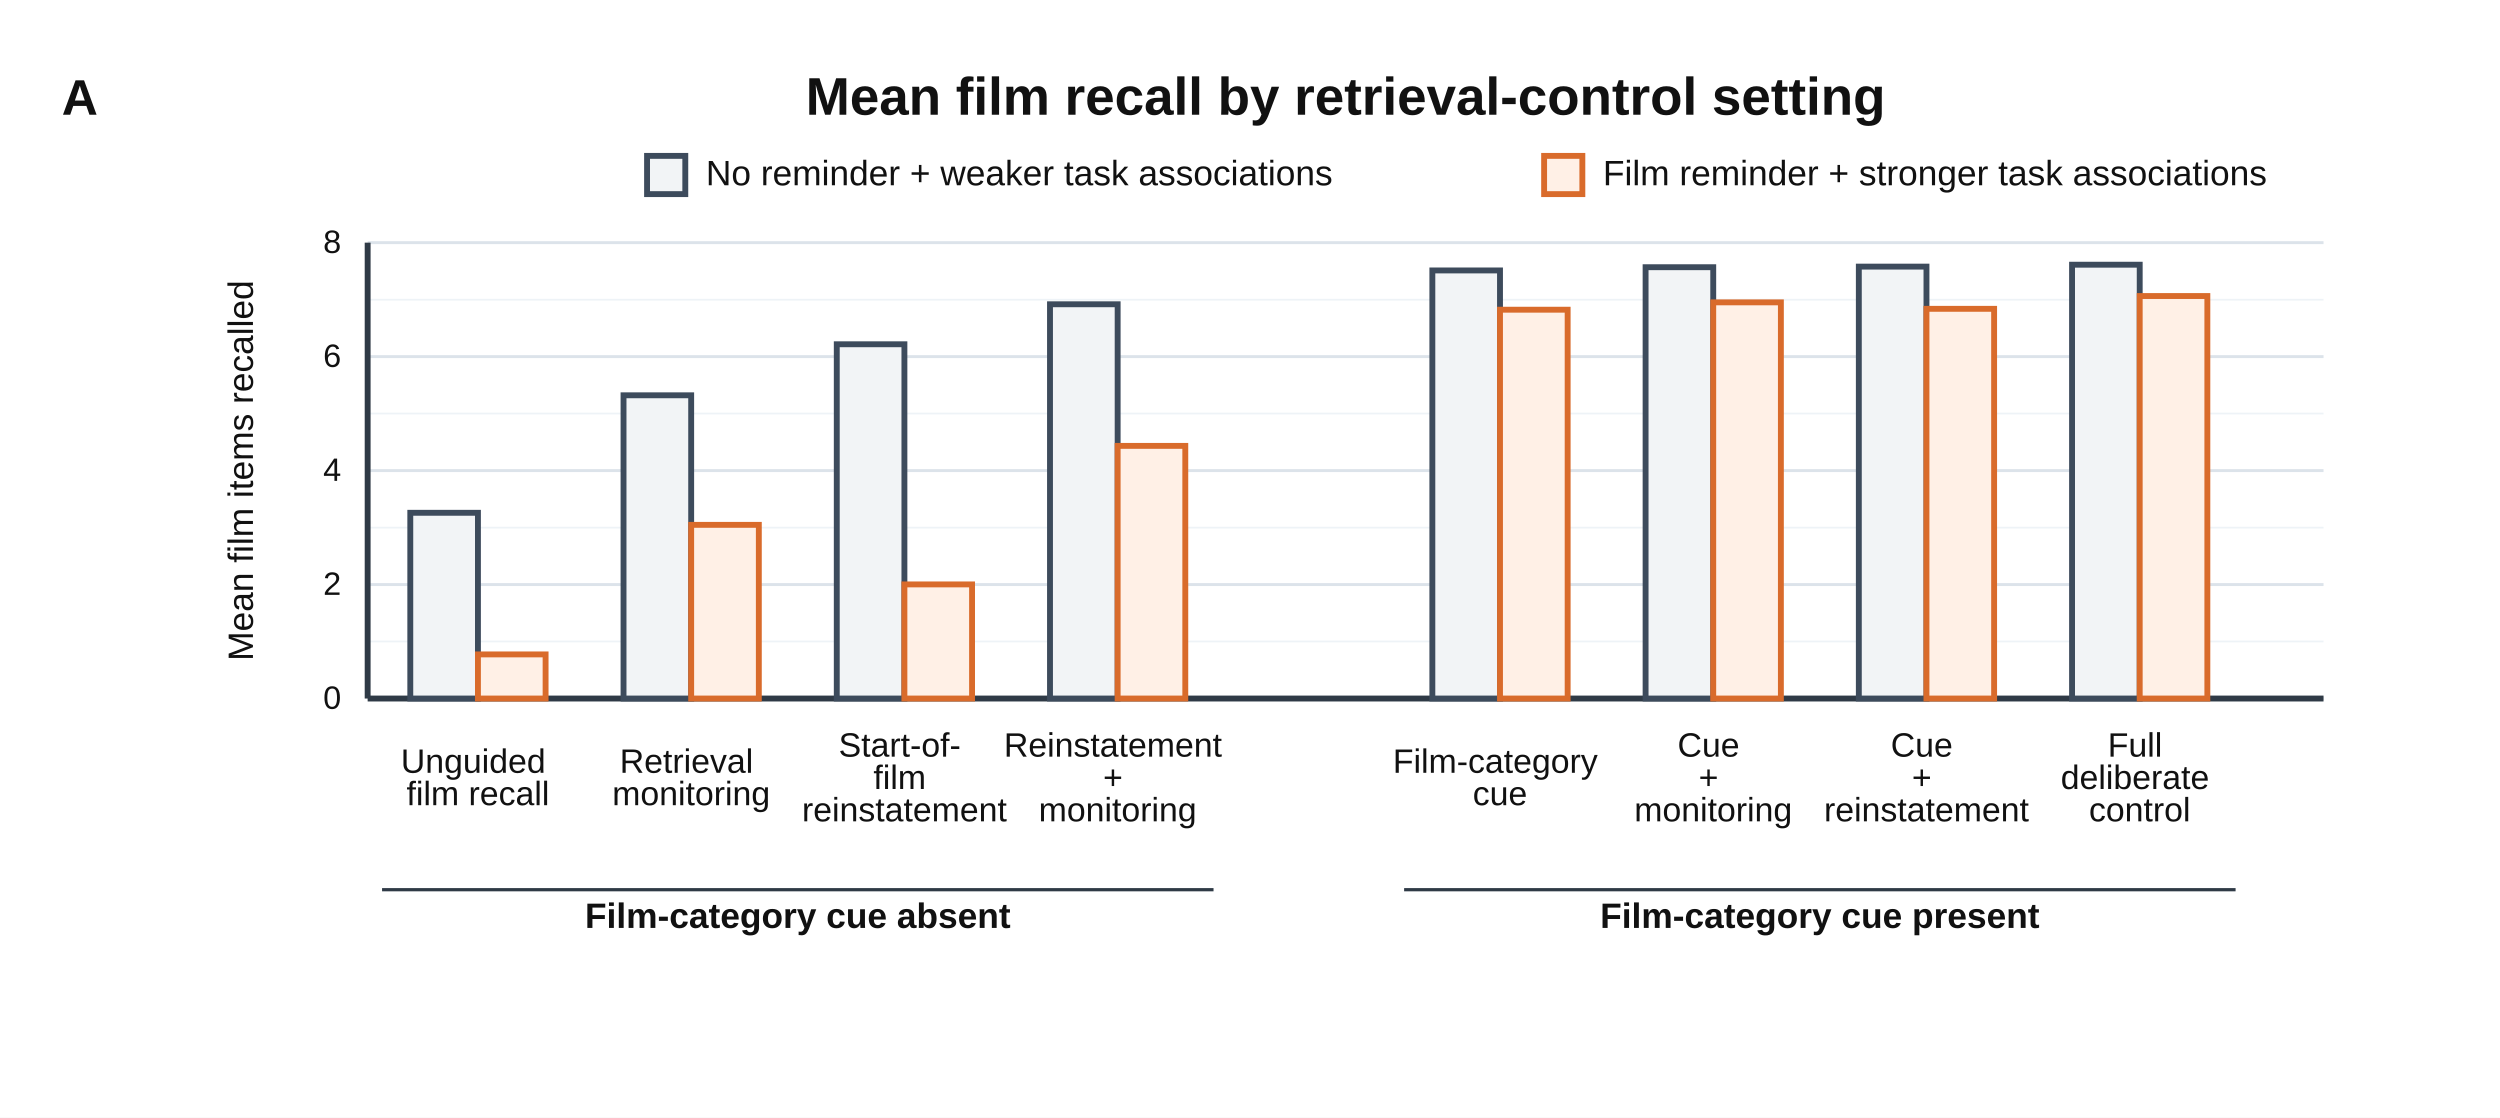
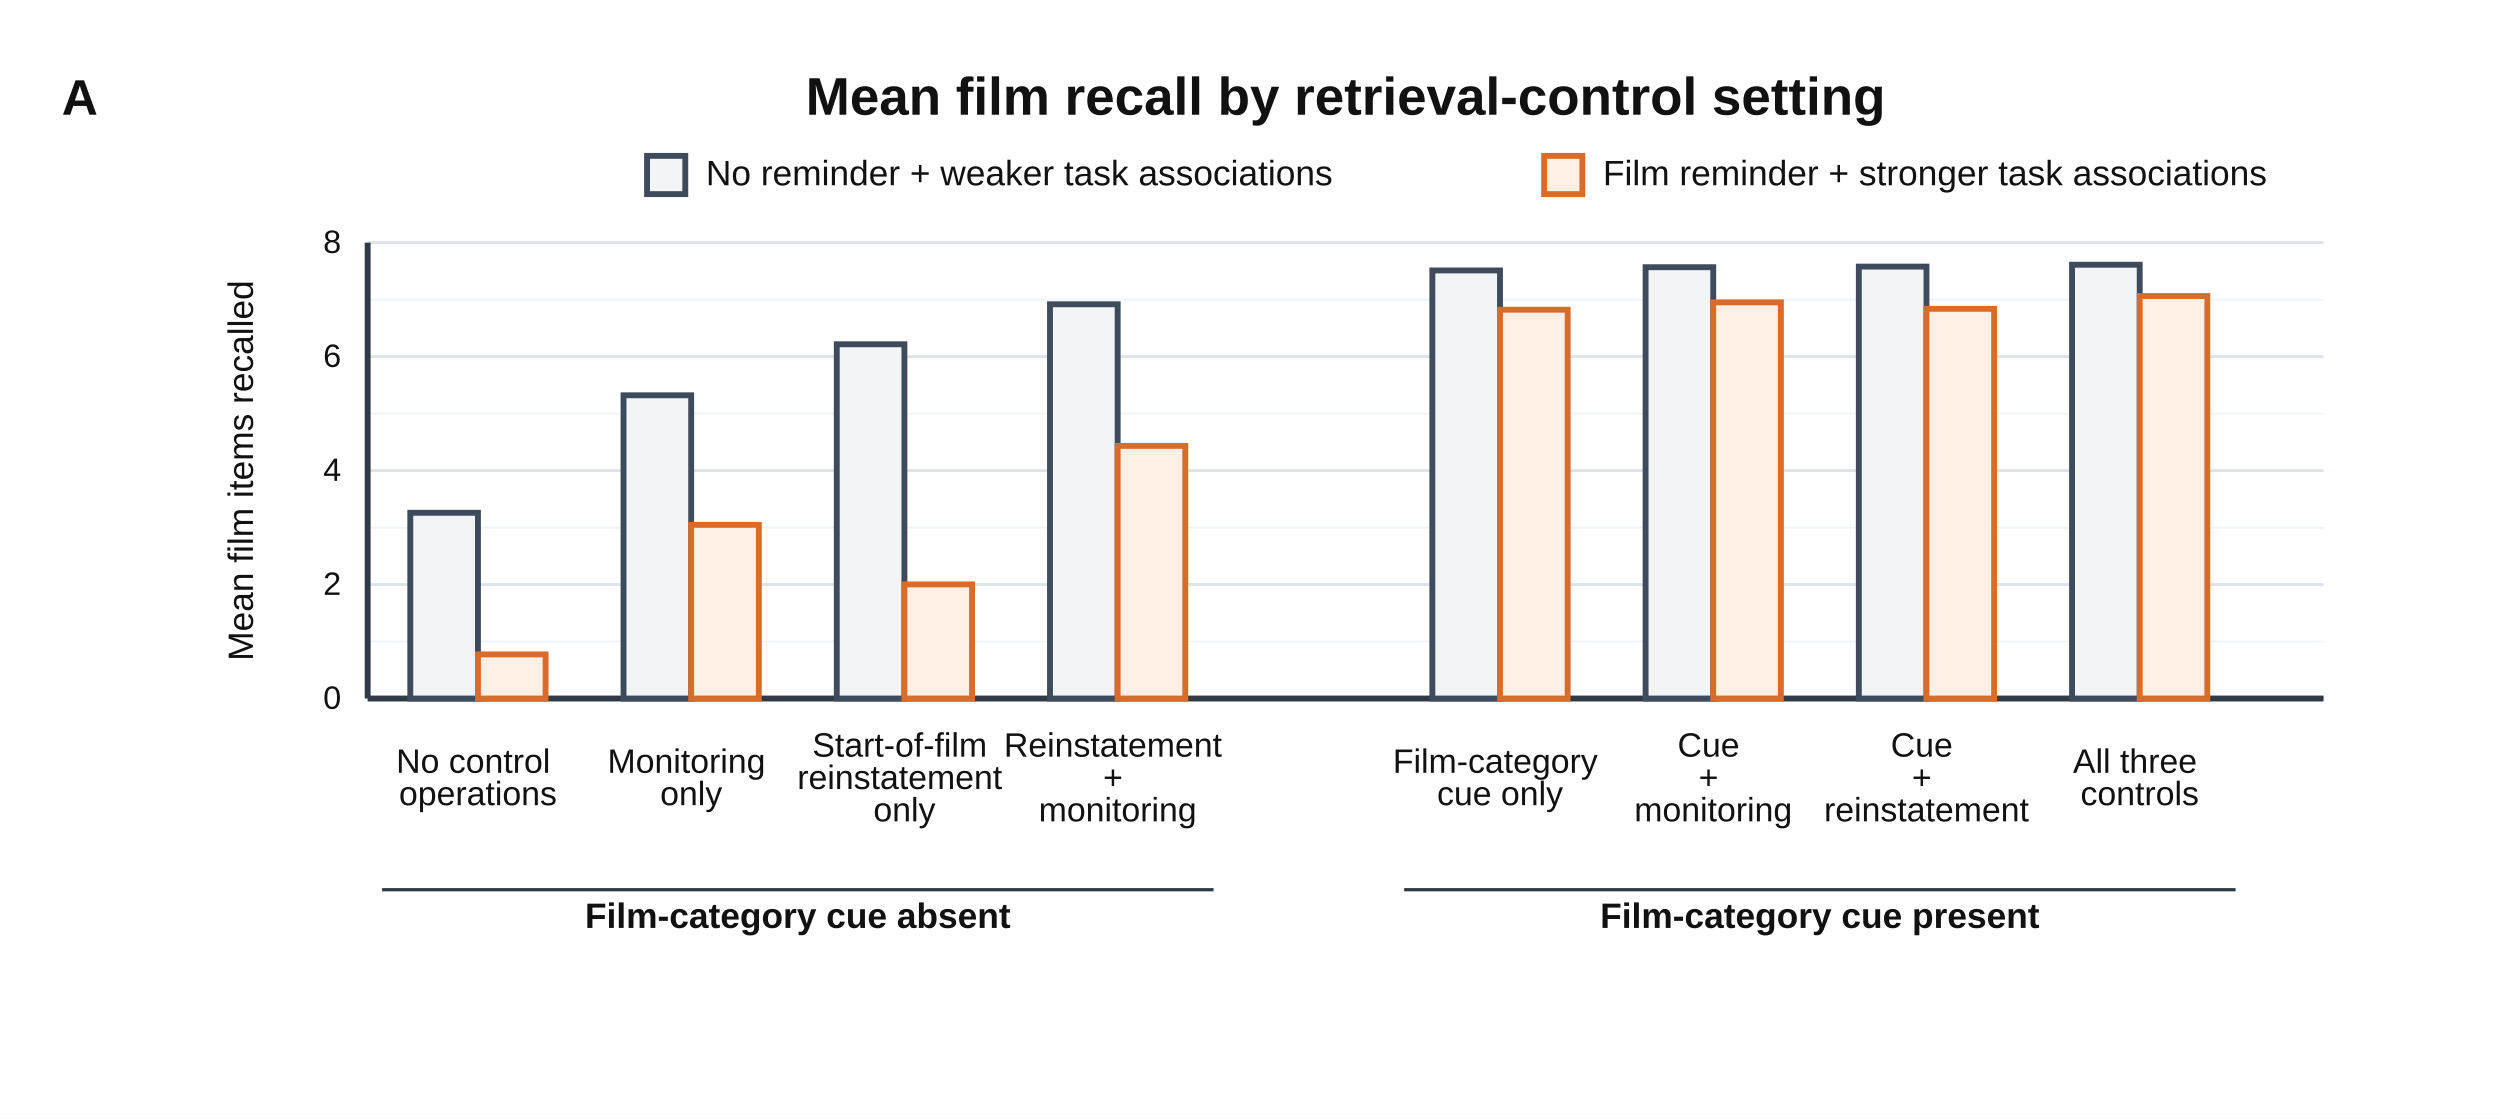
<svg xmlns="http://www.w3.org/2000/svg" width="1700" height="760" viewBox="0 0 1700 760">
  <rect width="100%" height="100%" fill="white" />
  <text x="42.0" y="78.0" font-family="Arial, Helvetica, DejaVu Sans, sans-serif" font-size="34" font-weight="bold" text-anchor="start" fill="#111111">A</text>
  <text x="915.0" y="78.0" font-family="Arial, Helvetica, DejaVu Sans, sans-serif" font-size="36" font-weight="bold" text-anchor="middle" fill="#111111">Mean film recall by retrieval-control setting</text>
  <rect x="440.0" y="106.0" width="26.0" height="26.0" fill="#F2F4F6" stroke="#3D4B5C" stroke-width="4.0" />
  <text x="480.0" y="126.0" font-family="Arial, Helvetica, DejaVu Sans, sans-serif" font-size="24" font-weight="normal" text-anchor="start" fill="#111111">No reminder + weaker task associations</text>
  <rect x="1050.0" y="106.0" width="26.0" height="26.0" fill="#FFF0E6" stroke="#D96B2B" stroke-width="4.0" />
  <text x="1090.0" y="126.0" font-family="Arial, Helvetica, DejaVu Sans, sans-serif" font-size="24" font-weight="normal" text-anchor="start" fill="#111111">Film reminder + stronger task associations</text>
  <line x1="250.0" y1="475.0" x2="1580.0" y2="475.0" stroke="#DCE3EA" stroke-width="2.0" />
  <text x="232.0" y="482.0" font-family="Arial, Helvetica, DejaVu Sans, sans-serif" font-size="22" font-weight="normal" text-anchor="end" fill="#111111">0</text>
  <line x1="250.0" y1="436.2" x2="1580.0" y2="436.2" stroke="#EEF3F7" stroke-width="1.2" />
  <line x1="250.0" y1="397.5" x2="1580.0" y2="397.5" stroke="#DCE3EA" stroke-width="2.0" />
  <text x="232.0" y="404.5" font-family="Arial, Helvetica, DejaVu Sans, sans-serif" font-size="22" font-weight="normal" text-anchor="end" fill="#111111">2</text>
  <line x1="250.0" y1="358.8" x2="1580.0" y2="358.8" stroke="#EEF3F7" stroke-width="1.2" />
  <line x1="250.0" y1="320.0" x2="1580.0" y2="320.0" stroke="#DCE3EA" stroke-width="2.0" />
  <text x="232.0" y="327.0" font-family="Arial, Helvetica, DejaVu Sans, sans-serif" font-size="22" font-weight="normal" text-anchor="end" fill="#111111">4</text>
  <line x1="250.0" y1="281.2" x2="1580.0" y2="281.2" stroke="#EEF3F7" stroke-width="1.2" />
  <line x1="250.0" y1="242.5" x2="1580.0" y2="242.5" stroke="#DCE3EA" stroke-width="2.0" />
  <text x="232.0" y="249.5" font-family="Arial, Helvetica, DejaVu Sans, sans-serif" font-size="22" font-weight="normal" text-anchor="end" fill="#111111">6</text>
  <line x1="250.0" y1="203.8" x2="1580.0" y2="203.8" stroke="#EEF3F7" stroke-width="1.2" />
  <line x1="250.0" y1="165.0" x2="1580.0" y2="165.0" stroke="#DCE3EA" stroke-width="2.0" />
  <text x="232.0" y="172.0" font-family="Arial, Helvetica, DejaVu Sans, sans-serif" font-size="22" font-weight="normal" text-anchor="end" fill="#111111">8</text>
  <line x1="250.0" y1="165.0" x2="250.0" y2="475.0" stroke="#2F3A46" stroke-width="4.0" />
  <line x1="250.0" y1="475.0" x2="1580.0" y2="475.0" stroke="#2F3A46" stroke-width="4.0" />
  <text x="0.0" y="0.0" font-family="Arial, Helvetica, DejaVu Sans, sans-serif" font-size="24" font-weight="normal" text-anchor="middle" fill="#111111" transform="translate(172.0 320.0) rotate(-90)">Mean film items recalled</text>
  <rect x="279.0" y="348.7" width="46.0" height="126.3" fill="#F2F4F6" stroke="#3D4B5C" stroke-width="4.0" />
  <rect x="325.0" y="445.0" width="46.0" height="30.0" fill="#FFF0E6" stroke="#D96B2B" stroke-width="4.0" />
  <rect x="424.0" y="268.8" width="46.0" height="206.2" fill="#F2F4F6" stroke="#3D4B5C" stroke-width="4.0" />
  <rect x="470.0" y="356.9" width="46.0" height="118.1" fill="#FFF0E6" stroke="#D96B2B" stroke-width="4.0" />
  <rect x="569.0" y="234.1" width="46.0" height="240.9" fill="#F2F4F6" stroke="#3D4B5C" stroke-width="4.0" />
  <rect x="615.0" y="397.4" width="46.0" height="77.6" fill="#FFF0E6" stroke="#D96B2B" stroke-width="4.0" />
  <rect x="714.0" y="206.9" width="46.0" height="268.1" fill="#F2F4F6" stroke="#3D4B5C" stroke-width="4.0" />
  <rect x="760.0" y="303.2" width="46.0" height="171.8" fill="#FFF0E6" stroke="#D96B2B" stroke-width="4.0" />
  <rect x="974.0" y="183.9" width="46.0" height="291.1" fill="#F2F4F6" stroke="#3D4B5C" stroke-width="4.0" />
  <rect x="1020.0" y="210.6" width="46.0" height="264.4" fill="#FFF0E6" stroke="#D96B2B" stroke-width="4.0" />
  <rect x="1119.0" y="181.7" width="46.0" height="293.3" fill="#F2F4F6" stroke="#3D4B5C" stroke-width="4.0" />
  <rect x="1165.0" y="205.6" width="46.0" height="269.4" fill="#FFF0E6" stroke="#D96B2B" stroke-width="4.0" />
  <rect x="1264.0" y="181.3" width="46.0" height="293.7" fill="#F2F4F6" stroke="#3D4B5C" stroke-width="4.0" />
  <rect x="1310.0" y="210.0" width="46.0" height="265.0" fill="#FFF0E6" stroke="#D96B2B" stroke-width="4.0" />
  <rect x="1409.0" y="180.0" width="46.0" height="295.0" fill="#F2F4F6" stroke="#3D4B5C" stroke-width="4.0" />
  <rect x="1455.0" y="201.3" width="46.0" height="273.7" fill="#FFF0E6" stroke="#D96B2B" stroke-width="4.0" />
  <text x="325.0" y="519.0" font-family="Arial, Helvetica, DejaVu Sans, sans-serif" font-size="23" font-weight="normal" text-anchor="middle" dominant-baseline="middle" fill="#111111">
-     <tspan x="325.0" dy="0.0">Unguided</tspan>
-     <tspan x="325.0" dy="22.0">film recall</tspan>
+     <tspan x="325.0" dy="0.0">No control</tspan>
+     <tspan x="325.0" dy="22.0">operations</tspan>
  </text>
  <text x="470.0" y="519.0" font-family="Arial, Helvetica, DejaVu Sans, sans-serif" font-size="23" font-weight="normal" text-anchor="middle" dominant-baseline="middle" fill="#111111">
-     <tspan x="470.0" dy="0.0">Retrieval</tspan>
-     <tspan x="470.0" dy="22.0">monitoring</tspan>
+     <tspan x="470.0" dy="0.0">Monitoring</tspan>
+     <tspan x="470.0" dy="22.0">only</tspan>
  </text>
  <text x="615.0" y="508.0" font-family="Arial, Helvetica, DejaVu Sans, sans-serif" font-size="23" font-weight="normal" text-anchor="middle" dominant-baseline="middle" fill="#111111">
-     <tspan x="615.0" dy="0.0">Start-of-</tspan>
-     <tspan x="615.0" dy="22.0">film</tspan>
+     <tspan x="615.0" dy="0.0">Start-of-film</tspan>
    <tspan x="615.0" dy="22.0">reinstatement</tspan>
+     <tspan x="615.0" dy="22.0">only</tspan>
  </text>
  <text x="760.0" y="508.0" font-family="Arial, Helvetica, DejaVu Sans, sans-serif" font-size="23" font-weight="normal" text-anchor="middle" dominant-baseline="middle" fill="#111111">
    <tspan x="760.0" dy="0.0">Reinstatement</tspan>
    <tspan x="760.0" dy="22.0">+</tspan>
    <tspan x="760.0" dy="22.0">monitoring</tspan>
  </text>
  <text x="1020.0" y="519.0" font-family="Arial, Helvetica, DejaVu Sans, sans-serif" font-size="23" font-weight="normal" text-anchor="middle" dominant-baseline="middle" fill="#111111">
    <tspan x="1020.0" dy="0.0">Film-category</tspan>
-     <tspan x="1020.0" dy="22.0">cue</tspan>
+     <tspan x="1020.0" dy="22.0">cue only</tspan>
  </text>
  <text x="1165.0" y="508.0" font-family="Arial, Helvetica, DejaVu Sans, sans-serif" font-size="23" font-weight="normal" text-anchor="middle" dominant-baseline="middle" fill="#111111">
    <tspan x="1165.0" dy="0.0">Cue</tspan>
    <tspan x="1165.0" dy="22.0">+</tspan>
    <tspan x="1165.0" dy="22.0">monitoring</tspan>
  </text>
  <text x="1310.0" y="508.0" font-family="Arial, Helvetica, DejaVu Sans, sans-serif" font-size="23" font-weight="normal" text-anchor="middle" dominant-baseline="middle" fill="#111111">
    <tspan x="1310.0" dy="0.0">Cue</tspan>
    <tspan x="1310.0" dy="22.0">+</tspan>
    <tspan x="1310.0" dy="22.0">reinstatement</tspan>
  </text>
-   <text x="1455.0" y="508.0" font-family="Arial, Helvetica, DejaVu Sans, sans-serif" font-size="23" font-weight="normal" text-anchor="middle" dominant-baseline="middle" fill="#111111">
-     <tspan x="1455.0" dy="0.0">Full</tspan>
-     <tspan x="1455.0" dy="22.0">deliberate</tspan>
-     <tspan x="1455.0" dy="22.0">control</tspan>
+   <text x="1455.0" y="519.0" font-family="Arial, Helvetica, DejaVu Sans, sans-serif" font-size="23" font-weight="normal" text-anchor="middle" dominant-baseline="middle" fill="#111111">
+     <tspan x="1455.0" dy="0.0">All three</tspan>
+     <tspan x="1455.0" dy="22.0">controls</tspan>
  </text>
  <line x1="259.8" y1="605.0" x2="825.2" y2="605.0" stroke="#2F3A46" stroke-width="2.2" />
  <text x="542.5" y="631.0" font-family="Arial, Helvetica, DejaVu Sans, sans-serif" font-size="24" font-weight="bold" text-anchor="middle" fill="#111111">Film-category cue absent</text>
  <line x1="954.8" y1="605.0" x2="1520.2" y2="605.0" stroke="#2F3A46" stroke-width="2.2" />
  <text x="1237.5" y="631.0" font-family="Arial, Helvetica, DejaVu Sans, sans-serif" font-size="24" font-weight="bold" text-anchor="middle" fill="#111111">Film-category cue present</text>
</svg>
